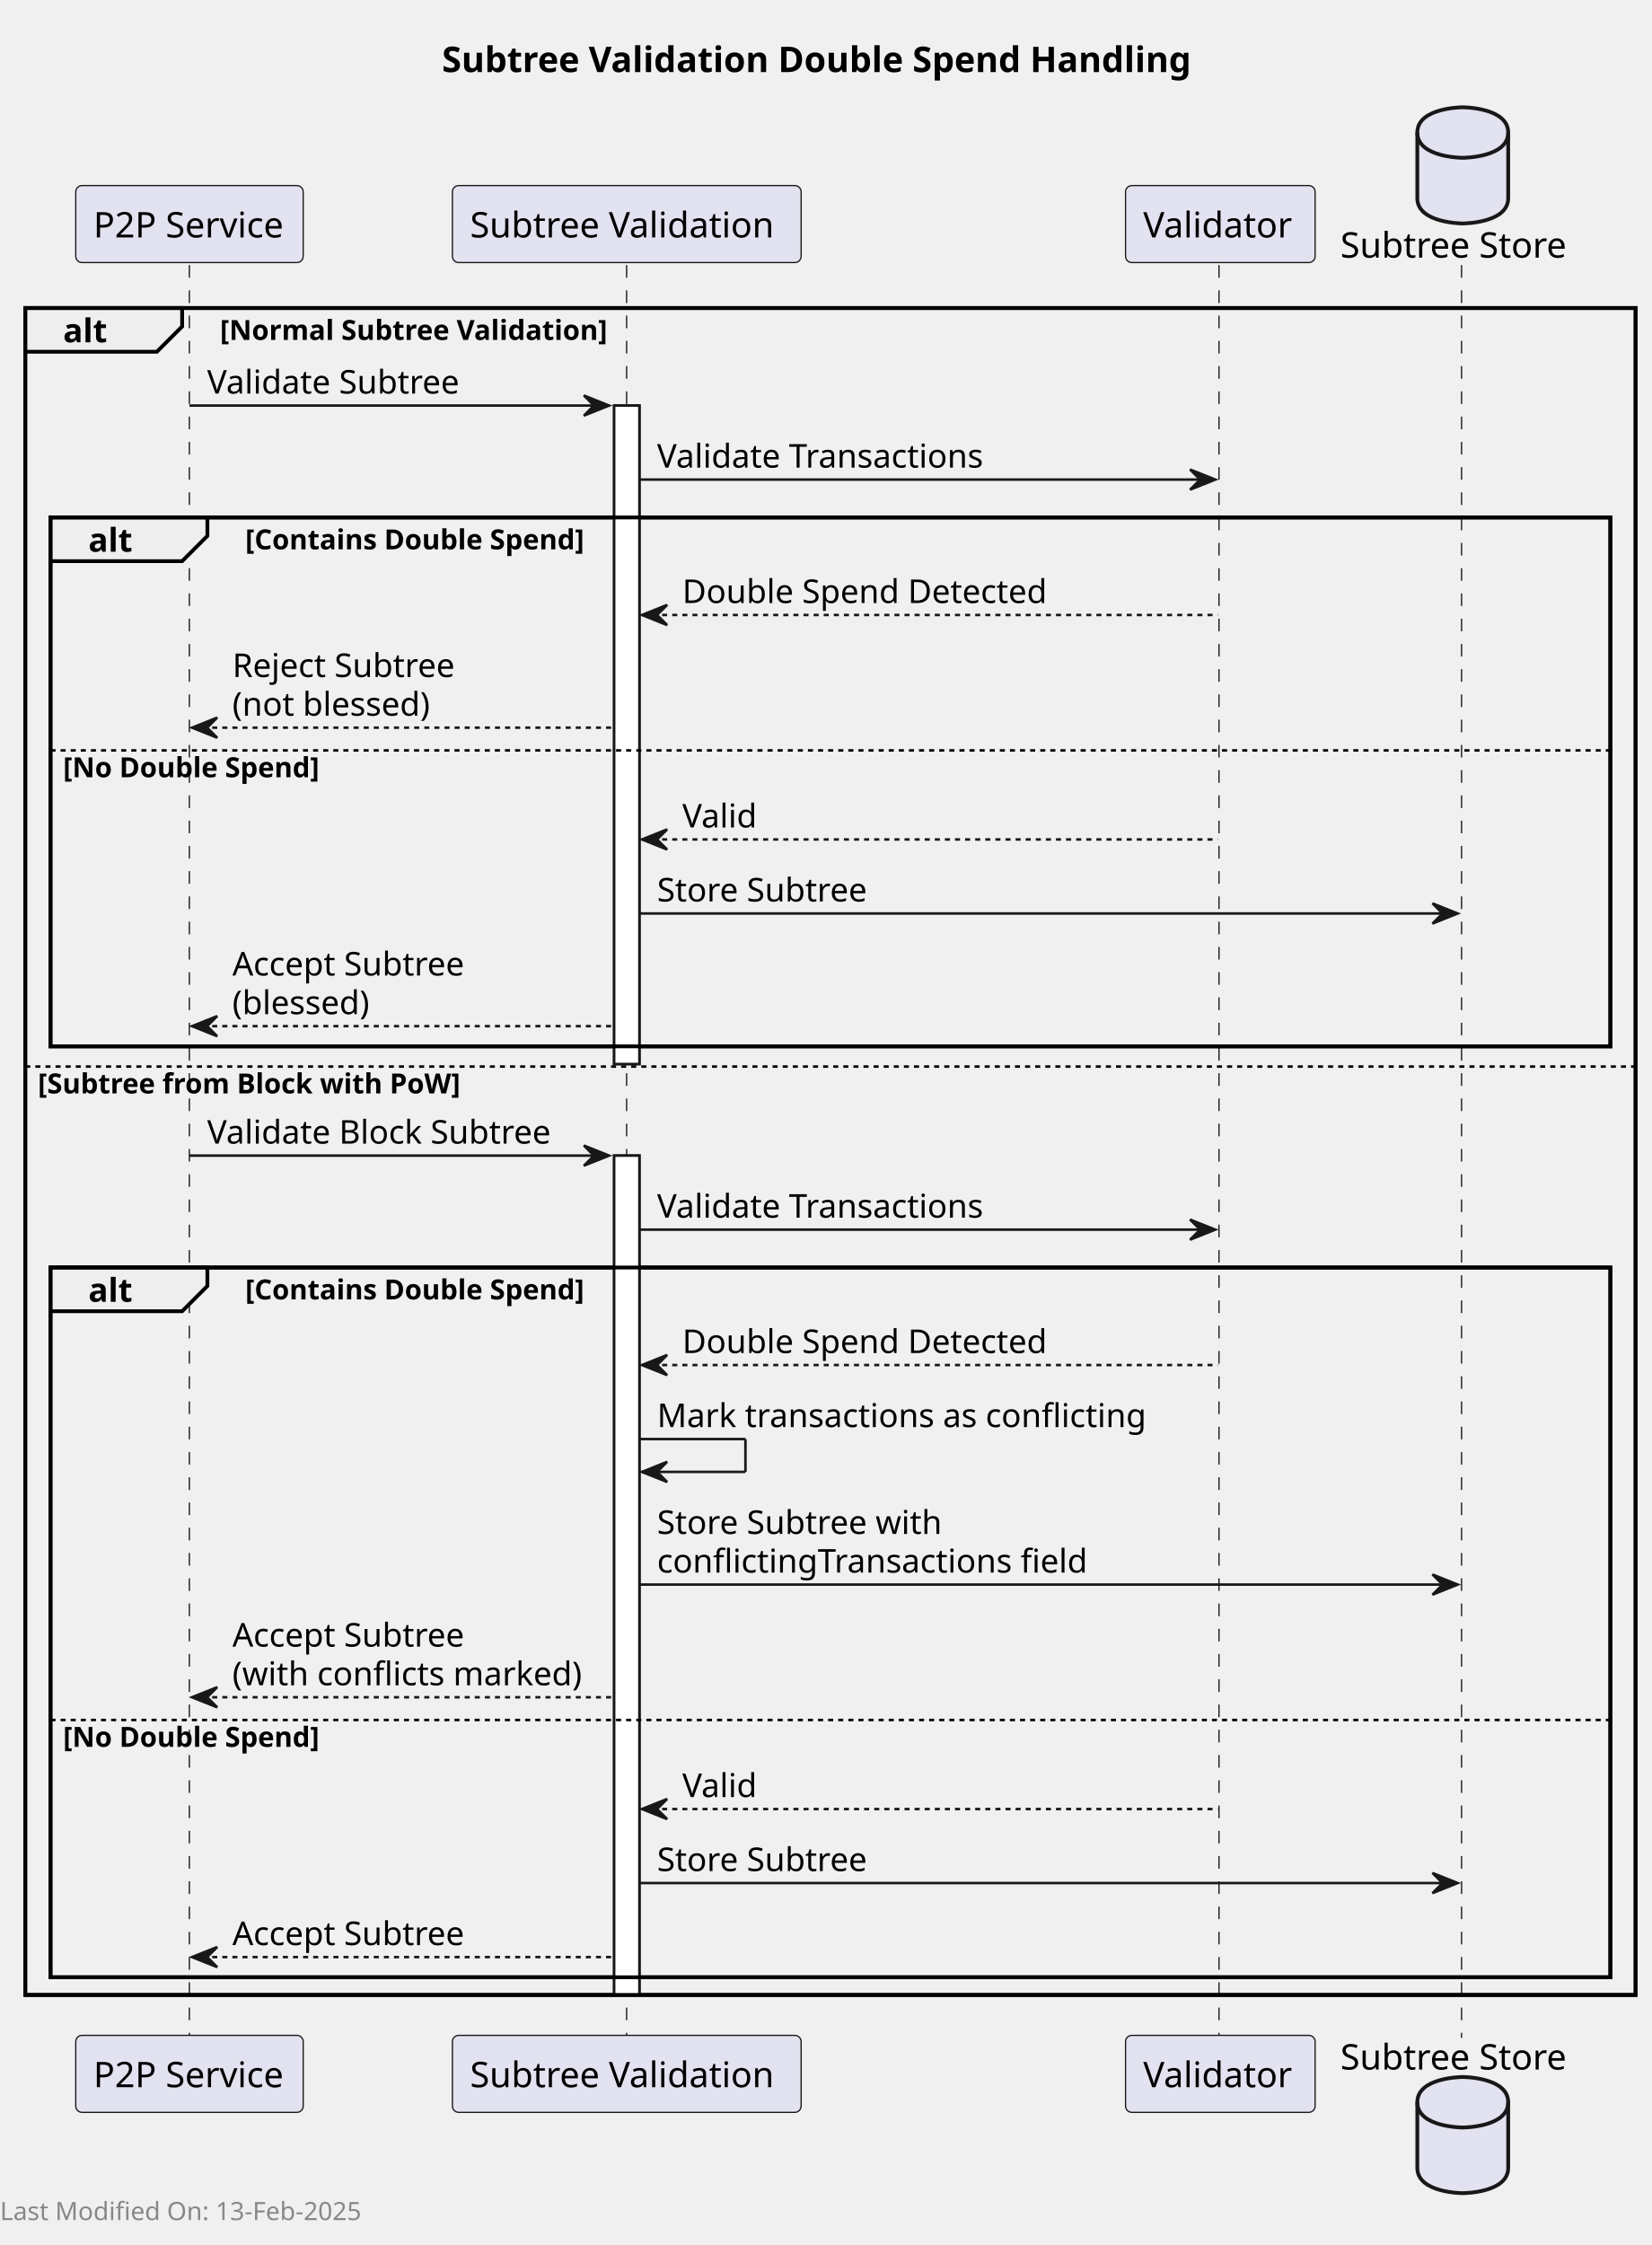
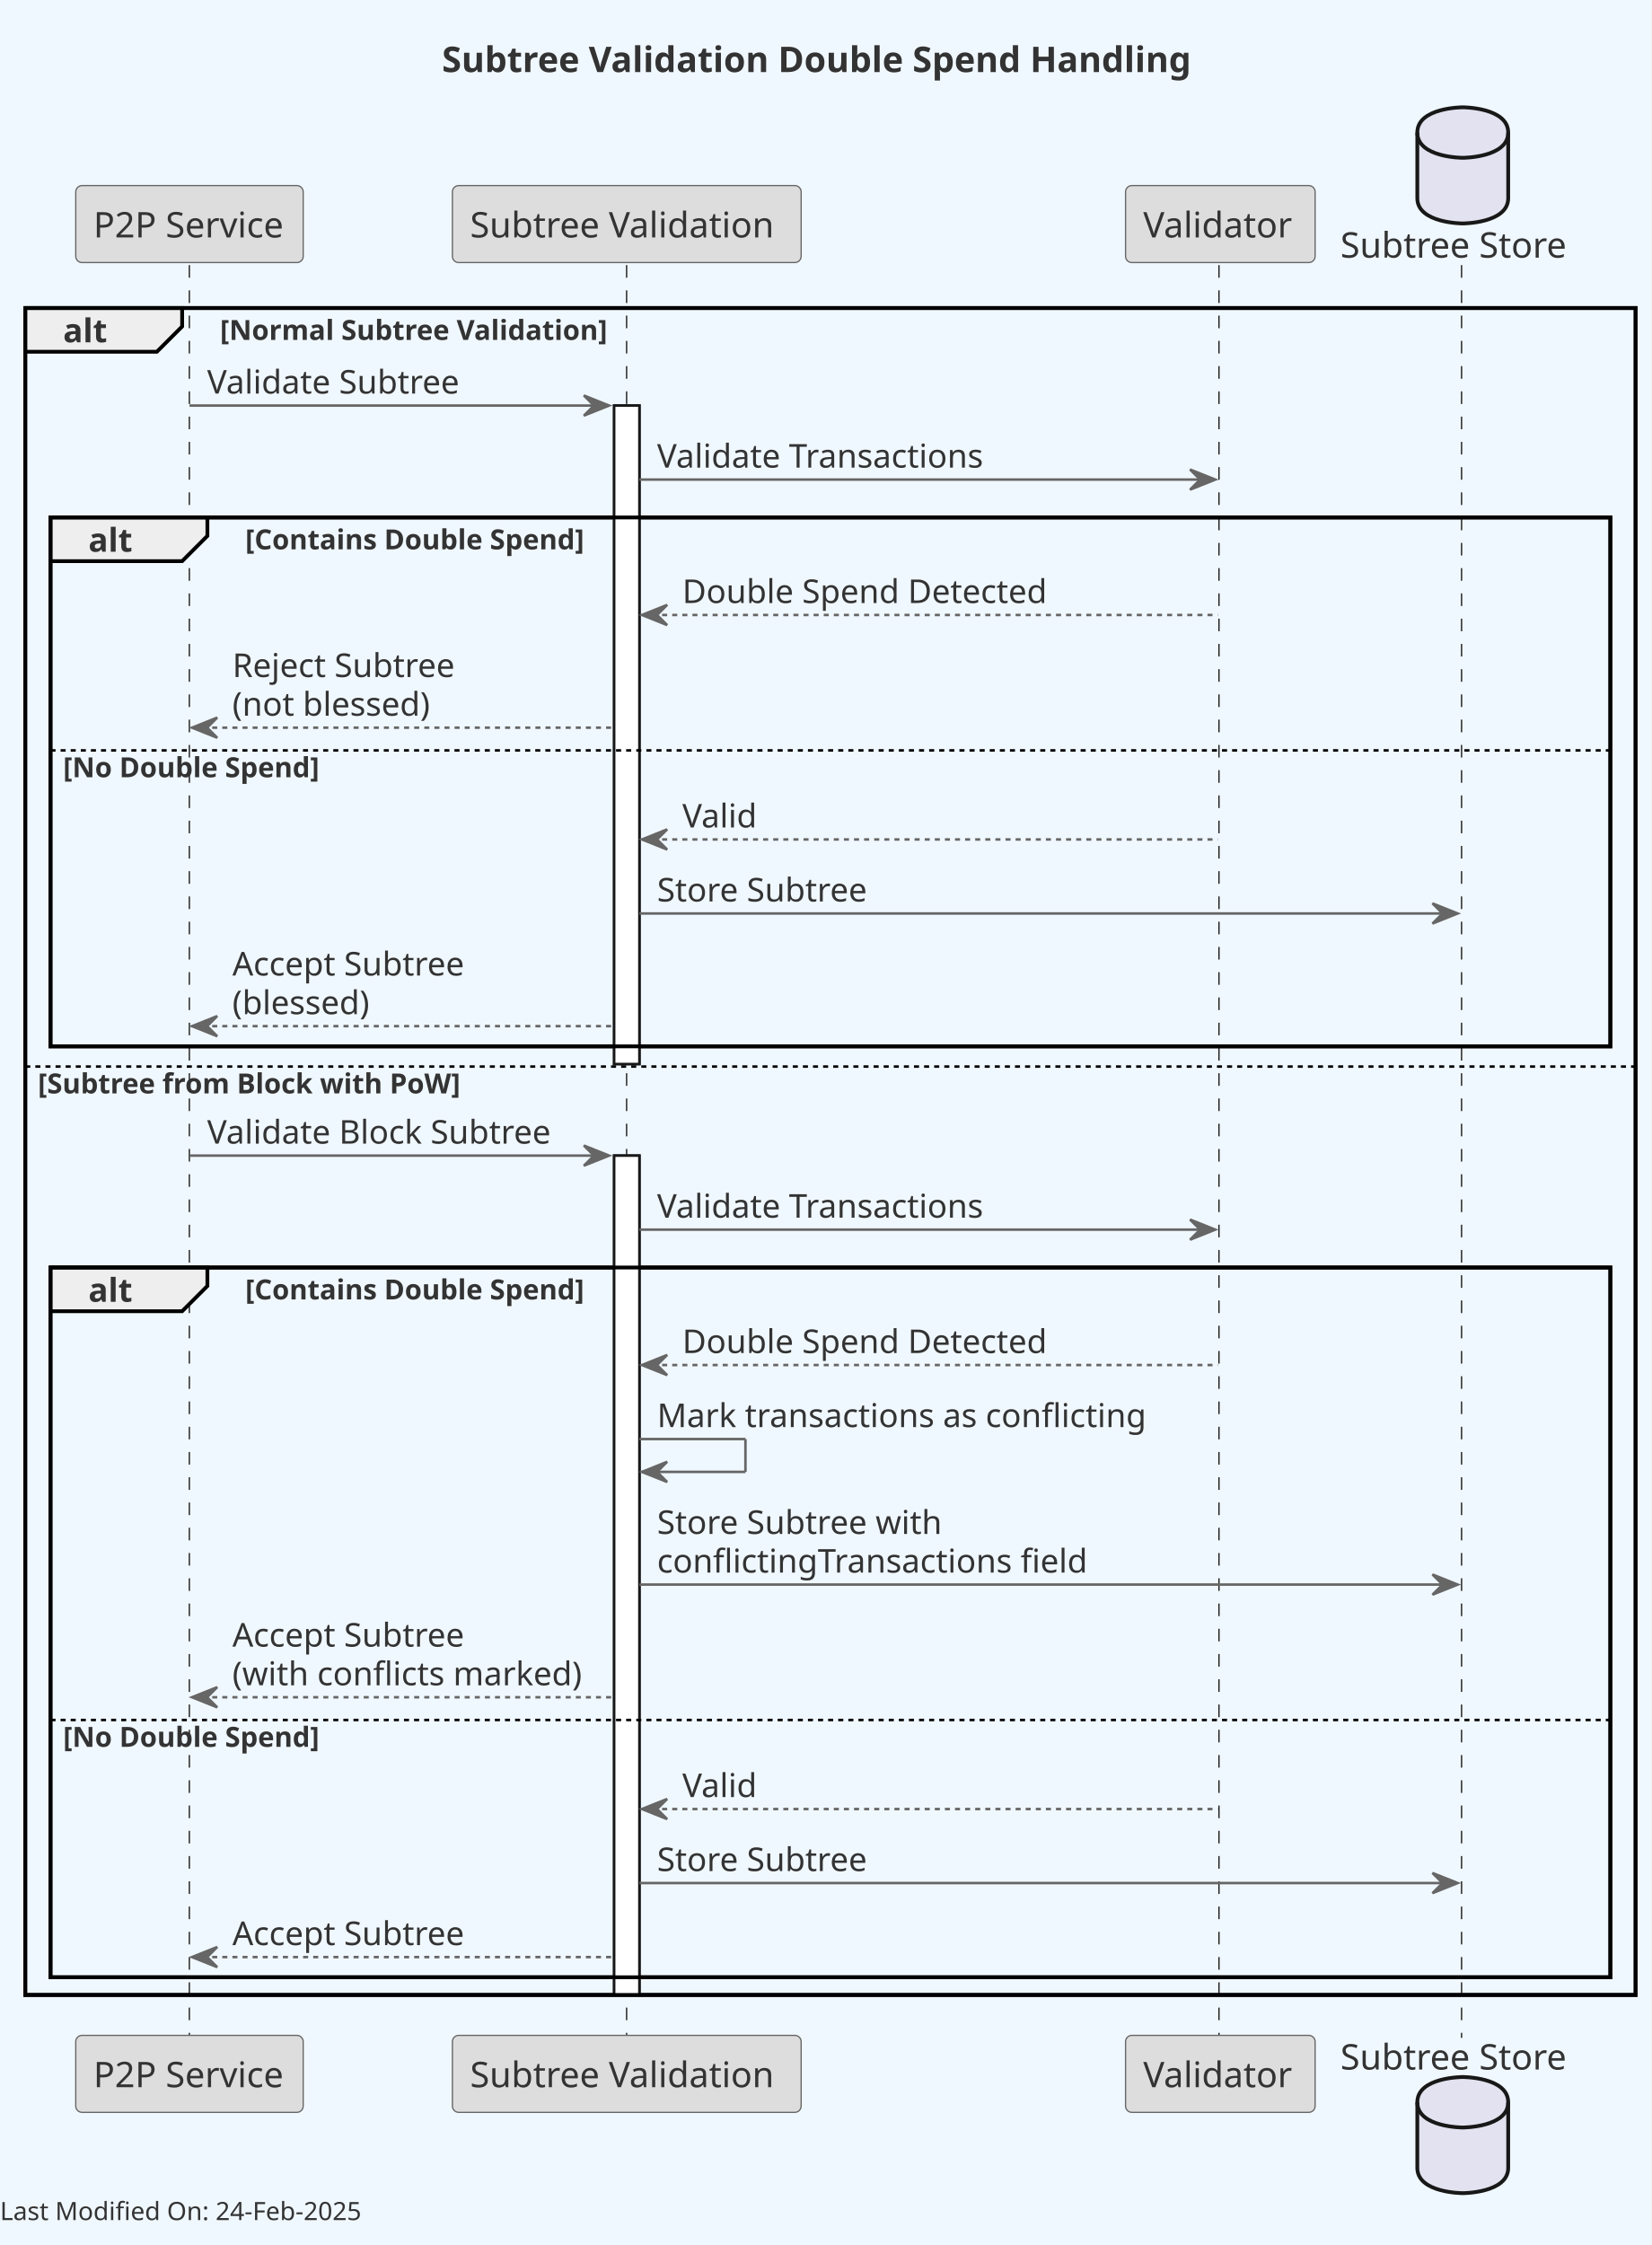
- <svg xmlns="http://www.w3.org/2000/svg" contentStyleType="text/css" height="889px" preserveAspectRatio="none" style="width:654px;height:889px;background:#FFFFFF;" version="1.1" viewBox="0 0 654 889" width="654px" zoomAndPan="magnify">
+ <svg xmlns="http://www.w3.org/2000/svg" contentStyleType="text/css" height="889px" preserveAspectRatio="none" style="width:654px;height:889px;background:#F0F8FF;" version="1.1" viewBox="0 0 654 889" width="654px" zoomAndPan="magnify">
  <defs />
  <g>
-     <text fill="#000000" font-family="sans-serif" font-size="14" font-weight="bold" lengthAdjust="spacing" textLength="306.735" x="175.042" y="28.535">Subtree Validation Double Spend Handling</text>
+     <rect fill="#F0F8FF" height="889" style="stroke:none;stroke-width:1.0;" width="654" x="0" y="0" />
+     <text fill="#333333" font-family="sans-serif" font-size="14" font-weight="bold" lengthAdjust="spacing" textLength="306.735" x="175.042" y="28.535">Subtree Validation Double Spend Handling</text>
    <rect fill="#FFFFFF" height="260.75" style="stroke:#181818;stroke-width:1.0;" width="10" x="243.245" y="160.598" />
    <rect fill="#FFFFFF" height="332.371" style="stroke:#181818;stroke-width:1.0;" width="10" x="243.245" y="457.613" />
    <rect fill="none" height="668.008" style="stroke:#000000;stroke-width:1.5;" width="637.82" x="10" y="121.977" />
    <rect fill="none" height="209.44" style="stroke:#000000;stroke-width:1.5;" width="617.82" x="20" y="204.908" />
    <rect fill="none" height="281.06" style="stroke:#000000;stroke-width:1.5;" width="617.82" x="20" y="501.924" />
    <line style="stroke:#181818;stroke-width:0.5;stroke-dasharray:5.0,5.0;" x1="75" x2="75" y1="104.977" y2="806.984" />
    <line style="stroke:#181818;stroke-width:0.5;stroke-dasharray:5.0,5.0;" x1="248.182" x2="248.182" y1="104.977" y2="806.984" />
    <line style="stroke:#181818;stroke-width:0.5;stroke-dasharray:5.0,5.0;" x1="482.796" x2="482.796" y1="104.977" y2="806.984" />
    <line style="stroke:#181818;stroke-width:0.5;stroke-dasharray:5.0,5.0;" x1="578.882" x2="578.882" y1="104.977" y2="806.984" />
-     <rect fill="#E2E2F0" height="30.488" rx="2.5" ry="2.5" style="stroke:#181818;stroke-width:0.5;" width="90.091" x="30" y="73.488" />
-     <text fill="#000000" font-family="sans-serif" font-size="14" lengthAdjust="spacing" textLength="76.091" x="37" y="94.023">P2P Service</text>
-     <rect fill="#E2E2F0" height="30.488" rx="2.5" ry="2.5" style="stroke:#181818;stroke-width:0.5;" width="90.091" x="30" y="805.984" />
-     <text fill="#000000" font-family="sans-serif" font-size="14" lengthAdjust="spacing" textLength="76.091" x="37" y="826.519">P2P Service</text>
-     <rect fill="#E2E2F0" height="30.488" rx="2.5" ry="2.5" style="stroke:#181818;stroke-width:0.5;" width="138.127" x="179.182" y="73.488" />
-     <text fill="#000000" font-family="sans-serif" font-size="14" lengthAdjust="spacing" textLength="124.127" x="186.182" y="94.023">Subtree Validation</text>
-     <rect fill="#E2E2F0" height="30.488" rx="2.5" ry="2.5" style="stroke:#181818;stroke-width:0.5;" width="138.127" x="179.182" y="805.984" />
-     <text fill="#000000" font-family="sans-serif" font-size="14" lengthAdjust="spacing" textLength="124.127" x="186.182" y="826.519">Subtree Validation</text>
-     <rect fill="#E2E2F0" height="30.488" rx="2.5" ry="2.5" style="stroke:#181818;stroke-width:0.5;" width="75.086" x="445.796" y="73.488" />
-     <text fill="#000000" font-family="sans-serif" font-size="14" lengthAdjust="spacing" textLength="61.086" x="452.796" y="94.023">Validator</text>
-     <rect fill="#E2E2F0" height="30.488" rx="2.5" ry="2.5" style="stroke:#181818;stroke-width:0.5;" width="75.086" x="445.796" y="805.984" />
-     <text fill="#000000" font-family="sans-serif" font-size="14" lengthAdjust="spacing" textLength="61.086" x="452.796" y="826.519">Validator</text>
-     <text fill="#000000" font-family="sans-serif" font-size="14" lengthAdjust="spacing" textLength="90.939" x="530.882" y="102.023">Subtree Store</text>
+     <rect fill="#DDDDDD" height="30.488" rx="2.5" ry="2.5" style="stroke:#666666;stroke-width:0.5;" width="90.091" x="30" y="73.488" />
+     <text fill="#333333" font-family="sans-serif" font-size="14" lengthAdjust="spacing" textLength="76.091" x="37" y="94.023">P2P Service</text>
+     <rect fill="#DDDDDD" height="30.488" rx="2.5" ry="2.5" style="stroke:#666666;stroke-width:0.5;" width="90.091" x="30" y="805.984" />
+     <text fill="#333333" font-family="sans-serif" font-size="14" lengthAdjust="spacing" textLength="76.091" x="37" y="826.519">P2P Service</text>
+     <rect fill="#DDDDDD" height="30.488" rx="2.5" ry="2.5" style="stroke:#666666;stroke-width:0.5;" width="138.127" x="179.182" y="73.488" />
+     <text fill="#333333" font-family="sans-serif" font-size="14" lengthAdjust="spacing" textLength="124.127" x="186.182" y="94.023">Subtree Validation</text>
+     <rect fill="#DDDDDD" height="30.488" rx="2.5" ry="2.5" style="stroke:#666666;stroke-width:0.5;" width="138.127" x="179.182" y="805.984" />
+     <text fill="#333333" font-family="sans-serif" font-size="14" lengthAdjust="spacing" textLength="124.127" x="186.182" y="826.519">Subtree Validation</text>
+     <rect fill="#DDDDDD" height="30.488" rx="2.5" ry="2.5" style="stroke:#666666;stroke-width:0.5;" width="75.086" x="445.796" y="73.488" />
+     <text fill="#333333" font-family="sans-serif" font-size="14" lengthAdjust="spacing" textLength="61.086" x="452.796" y="94.023">Validator</text>
+     <rect fill="#DDDDDD" height="30.488" rx="2.5" ry="2.5" style="stroke:#666666;stroke-width:0.5;" width="75.086" x="445.796" y="805.984" />
+     <text fill="#333333" font-family="sans-serif" font-size="14" lengthAdjust="spacing" textLength="61.086" x="452.796" y="826.519">Validator</text>
+     <text fill="#333333" font-family="sans-serif" font-size="14" lengthAdjust="spacing" textLength="90.939" x="530.882" y="102.023">Subtree Store</text>
    <path d="M561.351,52.488 C561.351,42.488 579.351,42.488 579.351,42.488 C579.351,42.488 597.351,42.488 597.351,52.488 L597.351,78.488 C597.351,88.488 579.351,88.488 579.351,88.488 C579.351,88.488 561.351,88.488 561.351,78.488 L561.351,52.488 " fill="#E2E2F0" style="stroke:#181818;stroke-width:1.5;" />
    <path d="M561.351,52.488 C561.351,62.488 579.351,62.488 579.351,62.488 C579.351,62.488 597.351,62.488 597.351,52.488 " fill="none" style="stroke:#181818;stroke-width:1.5;" />
-     <text fill="#000000" font-family="sans-serif" font-size="14" lengthAdjust="spacing" textLength="90.939" x="530.882" y="819.519">Subtree Store</text>
+     <text fill="#333333" font-family="sans-serif" font-size="14" lengthAdjust="spacing" textLength="90.939" x="530.882" y="819.519">Subtree Store</text>
    <path d="M561.351,832.473 C561.351,822.473 579.351,822.473 579.351,822.473 C579.351,822.473 597.351,822.473 597.351,832.473 L597.351,858.473 C597.351,868.473 579.351,868.473 579.351,868.473 C579.351,868.473 561.351,868.473 561.351,858.473 L561.351,832.473 " fill="#E2E2F0" style="stroke:#181818;stroke-width:1.5;" />
    <path d="M561.351,832.473 C561.351,842.473 579.351,842.473 579.351,842.473 C579.351,842.473 597.351,842.473 597.351,832.473 " fill="none" style="stroke:#181818;stroke-width:1.5;" />
    <rect fill="#FFFFFF" height="260.75" style="stroke:#181818;stroke-width:1.0;" width="10" x="243.245" y="160.598" />
    <rect fill="#FFFFFF" height="332.371" style="stroke:#181818;stroke-width:1.0;" width="10" x="243.245" y="457.613" />
    <path d="M10,121.977 L72.139,121.977 L72.139,129.287 L62.139,139.287 L10,139.287 L10,121.977 " fill="#EEEEEE" style="stroke:#000000;stroke-width:1.5;" />
    <rect fill="none" height="668.008" style="stroke:#000000;stroke-width:1.5;" width="637.82" x="10" y="121.977" />
-     <text fill="#000000" font-family="sans-serif" font-size="13" font-weight="bold" lengthAdjust="spacing" textLength="17.139" x="25" y="135.545">alt</text>
-     <text fill="#000000" font-family="sans-serif" font-size="11" font-weight="bold" lengthAdjust="spacing" textLength="157.088" x="87.139" y="134.611">[Normal Subtree Validation]</text>
-     <polygon fill="#181818" points="231.245,156.598,241.245,160.598,231.245,164.598,235.245,160.598" style="stroke:#181818;stroke-width:1.0;" />
-     <line style="stroke:#181818;stroke-width:1.0;" x1="75.045" x2="237.245" y1="160.598" y2="160.598" />
-     <text fill="#000000" font-family="sans-serif" font-size="13" lengthAdjust="spacing" textLength="102.692" x="82.045" y="155.856">Validate Subtree</text>
-     <polygon fill="#181818" points="471.339,185.908,481.339,189.908,471.339,193.908,475.339,189.908" style="stroke:#181818;stroke-width:1.0;" />
-     <line style="stroke:#181818;stroke-width:1.0;" x1="253.245" x2="477.339" y1="189.908" y2="189.908" />
-     <text fill="#000000" font-family="sans-serif" font-size="13" lengthAdjust="spacing" textLength="135.326" x="260.245" y="185.166">Validate Transactions</text>
+     <text fill="#333333" font-family="sans-serif" font-size="13" font-weight="bold" lengthAdjust="spacing" textLength="17.139" x="25" y="135.545">alt</text>
+     <text fill="#333333" font-family="sans-serif" font-size="11" font-weight="bold" lengthAdjust="spacing" textLength="157.088" x="87.139" y="134.611">[Normal Subtree Validation]</text>
+     <polygon fill="#666666" points="231.245,156.598,241.245,160.598,231.245,164.598,235.245,160.598" style="stroke:#666666;stroke-width:1.0;" />
+     <line style="stroke:#666666;stroke-width:1.0;" x1="75.045" x2="237.245" y1="160.598" y2="160.598" />
+     <text fill="#333333" font-family="sans-serif" font-size="13" lengthAdjust="spacing" textLength="102.692" x="82.045" y="155.856">Validate Subtree</text>
+     <polygon fill="#666666" points="471.339,185.908,481.339,189.908,471.339,193.908,475.339,189.908" style="stroke:#666666;stroke-width:1.0;" />
+     <line style="stroke:#666666;stroke-width:1.0;" x1="253.245" x2="477.339" y1="189.908" y2="189.908" />
+     <text fill="#333333" font-family="sans-serif" font-size="13" lengthAdjust="spacing" textLength="135.326" x="260.245" y="185.166">Validate Transactions</text>
    <path d="M20,204.908 L82.139,204.908 L82.139,212.219 L72.139,222.219 L20,222.219 L20,204.908 " fill="#EEEEEE" style="stroke:#000000;stroke-width:1.5;" />
    <rect fill="none" height="209.44" style="stroke:#000000;stroke-width:1.5;" width="617.82" x="20" y="204.908" />
-     <text fill="#000000" font-family="sans-serif" font-size="13" font-weight="bold" lengthAdjust="spacing" textLength="17.139" x="35" y="218.477">alt</text>
-     <text fill="#000000" font-family="sans-serif" font-size="11" font-weight="bold" lengthAdjust="spacing" textLength="140.25" x="97.139" y="217.543">[Contains Double Spend]</text>
-     <polygon fill="#181818" points="264.245,239.529,254.245,243.529,264.245,247.529,260.245,243.529" style="stroke:#181818;stroke-width:1.0;" />
-     <line style="stroke:#181818;stroke-width:1.0;stroke-dasharray:2.0,2.0;" x1="258.245" x2="482.339" y1="243.529" y2="243.529" />
-     <text fill="#000000" font-family="sans-serif" font-size="13" lengthAdjust="spacing" textLength="147.907" x="270.245" y="238.787">Double Spend Detected</text>
-     <polygon fill="#181818" points="86.045,284.15,76.045,288.15,86.045,292.15,82.045,288.15" style="stroke:#181818;stroke-width:1.0;" />
-     <line style="stroke:#181818;stroke-width:1.0;stroke-dasharray:2.0,2.0;" x1="80.045" x2="242.245" y1="288.15" y2="288.15" />
-     <text fill="#000000" font-family="sans-serif" font-size="13" lengthAdjust="spacing" textLength="90.213" x="92.045" y="268.098">Reject Subtree</text>
-     <text fill="#000000" font-family="sans-serif" font-size="13" lengthAdjust="spacing" textLength="81.345" x="92.045" y="283.408">(not blessed)</text>
+     <text fill="#333333" font-family="sans-serif" font-size="13" font-weight="bold" lengthAdjust="spacing" textLength="17.139" x="35" y="218.477">alt</text>
+     <text fill="#333333" font-family="sans-serif" font-size="11" font-weight="bold" lengthAdjust="spacing" textLength="140.25" x="97.139" y="217.543">[Contains Double Spend]</text>
+     <polygon fill="#666666" points="264.245,239.529,254.245,243.529,264.245,247.529,260.245,243.529" style="stroke:#666666;stroke-width:1.0;" />
+     <line style="stroke:#666666;stroke-width:1.0;stroke-dasharray:2.0,2.0;" x1="258.245" x2="482.339" y1="243.529" y2="243.529" />
+     <text fill="#333333" font-family="sans-serif" font-size="13" lengthAdjust="spacing" textLength="147.907" x="270.245" y="238.787">Double Spend Detected</text>
+     <polygon fill="#666666" points="86.045,284.15,76.045,288.15,86.045,292.15,82.045,288.15" style="stroke:#666666;stroke-width:1.0;" />
+     <line style="stroke:#666666;stroke-width:1.0;stroke-dasharray:2.0,2.0;" x1="80.045" x2="242.245" y1="288.15" y2="288.15" />
+     <text fill="#333333" font-family="sans-serif" font-size="13" lengthAdjust="spacing" textLength="90.213" x="92.045" y="268.098">Reject Subtree</text>
+     <text fill="#333333" font-family="sans-serif" font-size="13" lengthAdjust="spacing" textLength="81.345" x="92.045" y="283.408">(not blessed)</text>
    <line style="stroke:#000000;stroke-width:1.0;stroke-dasharray:2.0,2.0;" x1="20" x2="637.82" y1="297.15" y2="297.15" />
-     <text fill="#000000" font-family="sans-serif" font-size="11" font-weight="bold" lengthAdjust="spacing" textLength="105.698" x="25" y="307.785">[No Double Spend]</text>
-     <polygon fill="#181818" points="264.245,328.416,254.245,332.416,264.245,336.416,260.245,332.416" style="stroke:#181818;stroke-width:1.0;" />
-     <line style="stroke:#181818;stroke-width:1.0;stroke-dasharray:2.0,2.0;" x1="258.245" x2="482.339" y1="332.416" y2="332.416" />
-     <text fill="#000000" font-family="sans-serif" font-size="13" lengthAdjust="spacing" textLength="31.377" x="270.245" y="327.674">Valid</text>
-     <polygon fill="#181818" points="567.351,357.727,577.351,361.727,567.351,365.727,571.351,361.727" style="stroke:#181818;stroke-width:1.0;" />
-     <line style="stroke:#181818;stroke-width:1.0;" x1="253.245" x2="573.351" y1="361.727" y2="361.727" />
-     <text fill="#000000" font-family="sans-serif" font-size="13" lengthAdjust="spacing" textLength="84.443" x="260.245" y="356.984">Store Subtree</text>
-     <polygon fill="#181818" points="86.045,402.348,76.045,406.348,86.045,410.348,82.045,406.348" style="stroke:#181818;stroke-width:1.0;" />
-     <line style="stroke:#181818;stroke-width:1.0;stroke-dasharray:2.0,2.0;" x1="80.045" x2="242.245" y1="406.348" y2="406.348" />
-     <text fill="#000000" font-family="sans-serif" font-size="13" lengthAdjust="spacing" textLength="94.606" x="92.045" y="386.295">Accept Subtree</text>
-     <text fill="#000000" font-family="sans-serif" font-size="13" lengthAdjust="spacing" textLength="56.316" x="92.045" y="401.606">(blessed)</text>
+     <text fill="#333333" font-family="sans-serif" font-size="11" font-weight="bold" lengthAdjust="spacing" textLength="105.698" x="25" y="307.785">[No Double Spend]</text>
+     <polygon fill="#666666" points="264.245,328.416,254.245,332.416,264.245,336.416,260.245,332.416" style="stroke:#666666;stroke-width:1.0;" />
+     <line style="stroke:#666666;stroke-width:1.0;stroke-dasharray:2.0,2.0;" x1="258.245" x2="482.339" y1="332.416" y2="332.416" />
+     <text fill="#333333" font-family="sans-serif" font-size="13" lengthAdjust="spacing" textLength="31.377" x="270.245" y="327.674">Valid</text>
+     <polygon fill="#666666" points="567.351,357.727,577.351,361.727,567.351,365.727,571.351,361.727" style="stroke:#666666;stroke-width:1.0;" />
+     <line style="stroke:#666666;stroke-width:1.0;" x1="253.245" x2="573.351" y1="361.727" y2="361.727" />
+     <text fill="#333333" font-family="sans-serif" font-size="13" lengthAdjust="spacing" textLength="84.443" x="260.245" y="356.984">Store Subtree</text>
+     <polygon fill="#666666" points="86.045,402.348,76.045,406.348,86.045,410.348,82.045,406.348" style="stroke:#666666;stroke-width:1.0;" />
+     <line style="stroke:#666666;stroke-width:1.0;stroke-dasharray:2.0,2.0;" x1="80.045" x2="242.245" y1="406.348" y2="406.348" />
+     <text fill="#333333" font-family="sans-serif" font-size="13" lengthAdjust="spacing" textLength="94.606" x="92.045" y="386.295">Accept Subtree</text>
+     <text fill="#333333" font-family="sans-serif" font-size="13" lengthAdjust="spacing" textLength="56.316" x="92.045" y="401.606">(blessed)</text>
    <line style="stroke:#000000;stroke-width:1.0;stroke-dasharray:2.0,2.0;" x1="10" x2="647.82" y1="422.348" y2="422.348" />
-     <text fill="#000000" font-family="sans-serif" font-size="11" font-weight="bold" lengthAdjust="spacing" textLength="171.864" x="15" y="432.982">[Subtree from Block with PoW]</text>
-     <polygon fill="#181818" points="231.245,453.613,241.245,457.613,231.245,461.613,235.245,457.613" style="stroke:#181818;stroke-width:1.0;" />
-     <line style="stroke:#181818;stroke-width:1.0;" x1="75.045" x2="237.245" y1="457.613" y2="457.613" />
-     <text fill="#000000" font-family="sans-serif" font-size="13" lengthAdjust="spacing" textLength="140.283" x="82.045" y="452.871">Validate Block Subtree</text>
-     <polygon fill="#181818" points="471.339,482.924,481.339,486.924,471.339,490.924,475.339,486.924" style="stroke:#181818;stroke-width:1.0;" />
-     <line style="stroke:#181818;stroke-width:1.0;" x1="253.245" x2="477.339" y1="486.924" y2="486.924" />
-     <text fill="#000000" font-family="sans-serif" font-size="13" lengthAdjust="spacing" textLength="135.326" x="260.245" y="482.182">Validate Transactions</text>
+     <text fill="#333333" font-family="sans-serif" font-size="11" font-weight="bold" lengthAdjust="spacing" textLength="171.864" x="15" y="432.982">[Subtree from Block with PoW]</text>
+     <polygon fill="#666666" points="231.245,453.613,241.245,457.613,231.245,461.613,235.245,457.613" style="stroke:#666666;stroke-width:1.0;" />
+     <line style="stroke:#666666;stroke-width:1.0;" x1="75.045" x2="237.245" y1="457.613" y2="457.613" />
+     <text fill="#333333" font-family="sans-serif" font-size="13" lengthAdjust="spacing" textLength="140.283" x="82.045" y="452.871">Validate Block Subtree</text>
+     <polygon fill="#666666" points="471.339,482.924,481.339,486.924,471.339,490.924,475.339,486.924" style="stroke:#666666;stroke-width:1.0;" />
+     <line style="stroke:#666666;stroke-width:1.0;" x1="253.245" x2="477.339" y1="486.924" y2="486.924" />
+     <text fill="#333333" font-family="sans-serif" font-size="13" lengthAdjust="spacing" textLength="135.326" x="260.245" y="482.182">Validate Transactions</text>
    <path d="M20,501.924 L82.139,501.924 L82.139,509.234 L72.139,519.234 L20,519.234 L20,501.924 " fill="#EEEEEE" style="stroke:#000000;stroke-width:1.5;" />
    <rect fill="none" height="281.06" style="stroke:#000000;stroke-width:1.5;" width="617.82" x="20" y="501.924" />
-     <text fill="#000000" font-family="sans-serif" font-size="13" font-weight="bold" lengthAdjust="spacing" textLength="17.139" x="35" y="515.492">alt</text>
-     <text fill="#000000" font-family="sans-serif" font-size="11" font-weight="bold" lengthAdjust="spacing" textLength="140.25" x="97.139" y="514.559">[Contains Double Spend]</text>
-     <polygon fill="#181818" points="264.245,536.545,254.245,540.545,264.245,544.545,260.245,540.545" style="stroke:#181818;stroke-width:1.0;" />
-     <line style="stroke:#181818;stroke-width:1.0;stroke-dasharray:2.0,2.0;" x1="258.245" x2="482.339" y1="540.545" y2="540.545" />
-     <text fill="#000000" font-family="sans-serif" font-size="13" lengthAdjust="spacing" textLength="147.907" x="270.245" y="535.803">Double Spend Detected</text>
-     <line style="stroke:#181818;stroke-width:1.0;" x1="253.245" x2="295.245" y1="569.856" y2="569.856" />
-     <line style="stroke:#181818;stroke-width:1.0;" x1="295.245" x2="295.245" y1="569.856" y2="582.856" />
-     <line style="stroke:#181818;stroke-width:1.0;" x1="254.245" x2="295.245" y1="582.856" y2="582.856" />
-     <polygon fill="#181818" points="264.245,578.856,254.245,582.856,264.245,586.856,260.245,582.856" style="stroke:#181818;stroke-width:1.0;" />
-     <text fill="#000000" font-family="sans-serif" font-size="13" lengthAdjust="spacing" textLength="201.094" x="260.245" y="565.113">Mark transactions as conflicting</text>
-     <polygon fill="#181818" points="567.351,623.477,577.351,627.477,567.351,631.477,571.351,627.477" style="stroke:#181818;stroke-width:1.0;" />
-     <line style="stroke:#181818;stroke-width:1.0;" x1="253.245" x2="573.351" y1="627.477" y2="627.477" />
-     <text fill="#000000" font-family="sans-serif" font-size="13" lengthAdjust="spacing" textLength="115.261" x="260.245" y="607.424">Store Subtree with</text>
-     <text fill="#000000" font-family="sans-serif" font-size="13" lengthAdjust="spacing" textLength="178.845" x="260.245" y="622.734">conflictingTransactions field</text>
-     <polygon fill="#181818" points="86.045,668.098,76.045,672.098,86.045,676.098,82.045,672.098" style="stroke:#181818;stroke-width:1.0;" />
-     <line style="stroke:#181818;stroke-width:1.0;stroke-dasharray:2.0,2.0;" x1="80.045" x2="242.245" y1="672.098" y2="672.098" />
-     <text fill="#000000" font-family="sans-serif" font-size="13" lengthAdjust="spacing" textLength="94.606" x="92.045" y="652.045">Accept Subtree</text>
-     <text fill="#000000" font-family="sans-serif" font-size="13" lengthAdjust="spacing" textLength="144.2" x="92.045" y="667.356">(with conflicts marked)</text>
+     <text fill="#333333" font-family="sans-serif" font-size="13" font-weight="bold" lengthAdjust="spacing" textLength="17.139" x="35" y="515.492">alt</text>
+     <text fill="#333333" font-family="sans-serif" font-size="11" font-weight="bold" lengthAdjust="spacing" textLength="140.25" x="97.139" y="514.559">[Contains Double Spend]</text>
+     <polygon fill="#666666" points="264.245,536.545,254.245,540.545,264.245,544.545,260.245,540.545" style="stroke:#666666;stroke-width:1.0;" />
+     <line style="stroke:#666666;stroke-width:1.0;stroke-dasharray:2.0,2.0;" x1="258.245" x2="482.339" y1="540.545" y2="540.545" />
+     <text fill="#333333" font-family="sans-serif" font-size="13" lengthAdjust="spacing" textLength="147.907" x="270.245" y="535.803">Double Spend Detected</text>
+     <line style="stroke:#666666;stroke-width:1.0;" x1="253.245" x2="295.245" y1="569.856" y2="569.856" />
+     <line style="stroke:#666666;stroke-width:1.0;" x1="295.245" x2="295.245" y1="569.856" y2="582.856" />
+     <line style="stroke:#666666;stroke-width:1.0;" x1="254.245" x2="295.245" y1="582.856" y2="582.856" />
+     <polygon fill="#666666" points="264.245,578.856,254.245,582.856,264.245,586.856,260.245,582.856" style="stroke:#666666;stroke-width:1.0;" />
+     <text fill="#333333" font-family="sans-serif" font-size="13" lengthAdjust="spacing" textLength="201.094" x="260.245" y="565.113">Mark transactions as conflicting</text>
+     <polygon fill="#666666" points="567.351,623.477,577.351,627.477,567.351,631.477,571.351,627.477" style="stroke:#666666;stroke-width:1.0;" />
+     <line style="stroke:#666666;stroke-width:1.0;" x1="253.245" x2="573.351" y1="627.477" y2="627.477" />
+     <text fill="#333333" font-family="sans-serif" font-size="13" lengthAdjust="spacing" textLength="115.261" x="260.245" y="607.424">Store Subtree with</text>
+     <text fill="#333333" font-family="sans-serif" font-size="13" lengthAdjust="spacing" textLength="178.845" x="260.245" y="622.734">conflictingTransactions field</text>
+     <polygon fill="#666666" points="86.045,668.098,76.045,672.098,86.045,676.098,82.045,672.098" style="stroke:#666666;stroke-width:1.0;" />
+     <line style="stroke:#666666;stroke-width:1.0;stroke-dasharray:2.0,2.0;" x1="80.045" x2="242.245" y1="672.098" y2="672.098" />
+     <text fill="#333333" font-family="sans-serif" font-size="13" lengthAdjust="spacing" textLength="94.606" x="92.045" y="652.045">Accept Subtree</text>
+     <text fill="#333333" font-family="sans-serif" font-size="13" lengthAdjust="spacing" textLength="144.2" x="92.045" y="667.356">(with conflicts marked)</text>
    <line style="stroke:#000000;stroke-width:1.0;stroke-dasharray:2.0,2.0;" x1="20" x2="637.82" y1="681.098" y2="681.098" />
-     <text fill="#000000" font-family="sans-serif" font-size="11" font-weight="bold" lengthAdjust="spacing" textLength="105.698" x="25" y="691.732">[No Double Spend]</text>
-     <polygon fill="#181818" points="264.245,712.363,254.245,716.363,264.245,720.363,260.245,716.363" style="stroke:#181818;stroke-width:1.0;" />
-     <line style="stroke:#181818;stroke-width:1.0;stroke-dasharray:2.0,2.0;" x1="258.245" x2="482.339" y1="716.363" y2="716.363" />
-     <text fill="#000000" font-family="sans-serif" font-size="13" lengthAdjust="spacing" textLength="31.377" x="270.245" y="711.621">Valid</text>
-     <polygon fill="#181818" points="567.351,741.674,577.351,745.674,567.351,749.674,571.351,745.674" style="stroke:#181818;stroke-width:1.0;" />
-     <line style="stroke:#181818;stroke-width:1.0;" x1="253.245" x2="573.351" y1="745.674" y2="745.674" />
-     <text fill="#000000" font-family="sans-serif" font-size="13" lengthAdjust="spacing" textLength="84.443" x="260.245" y="740.932">Store Subtree</text>
-     <polygon fill="#181818" points="86.045,770.984,76.045,774.984,86.045,778.984,82.045,774.984" style="stroke:#181818;stroke-width:1.0;" />
-     <line style="stroke:#181818;stroke-width:1.0;stroke-dasharray:2.0,2.0;" x1="80.045" x2="242.245" y1="774.984" y2="774.984" />
-     <text fill="#000000" font-family="sans-serif" font-size="13" lengthAdjust="spacing" textLength="94.606" x="92.045" y="770.242">Accept Subtree</text>
-     <text fill="#888888" font-family="sans-serif" font-size="10" lengthAdjust="spacing" textLength="155.435" x="0" y="879.141">Last Modified On: 13-Feb-2025</text>
+     <text fill="#333333" font-family="sans-serif" font-size="11" font-weight="bold" lengthAdjust="spacing" textLength="105.698" x="25" y="691.732">[No Double Spend]</text>
+     <polygon fill="#666666" points="264.245,712.363,254.245,716.363,264.245,720.363,260.245,716.363" style="stroke:#666666;stroke-width:1.0;" />
+     <line style="stroke:#666666;stroke-width:1.0;stroke-dasharray:2.0,2.0;" x1="258.245" x2="482.339" y1="716.363" y2="716.363" />
+     <text fill="#333333" font-family="sans-serif" font-size="13" lengthAdjust="spacing" textLength="31.377" x="270.245" y="711.621">Valid</text>
+     <polygon fill="#666666" points="567.351,741.674,577.351,745.674,567.351,749.674,571.351,745.674" style="stroke:#666666;stroke-width:1.0;" />
+     <line style="stroke:#666666;stroke-width:1.0;" x1="253.245" x2="573.351" y1="745.674" y2="745.674" />
+     <text fill="#333333" font-family="sans-serif" font-size="13" lengthAdjust="spacing" textLength="84.443" x="260.245" y="740.932">Store Subtree</text>
+     <polygon fill="#666666" points="86.045,770.984,76.045,774.984,86.045,778.984,82.045,774.984" style="stroke:#666666;stroke-width:1.0;" />
+     <line style="stroke:#666666;stroke-width:1.0;stroke-dasharray:2.0,2.0;" x1="80.045" x2="242.245" y1="774.984" y2="774.984" />
+     <text fill="#333333" font-family="sans-serif" font-size="13" lengthAdjust="spacing" textLength="94.606" x="92.045" y="770.242">Accept Subtree</text>
+     <text fill="#333333" font-family="sans-serif" font-size="10" lengthAdjust="spacing" textLength="155.435" x="0" y="879.141">Last Modified On: 24-Feb-2025</text>
  </g>
</svg>
